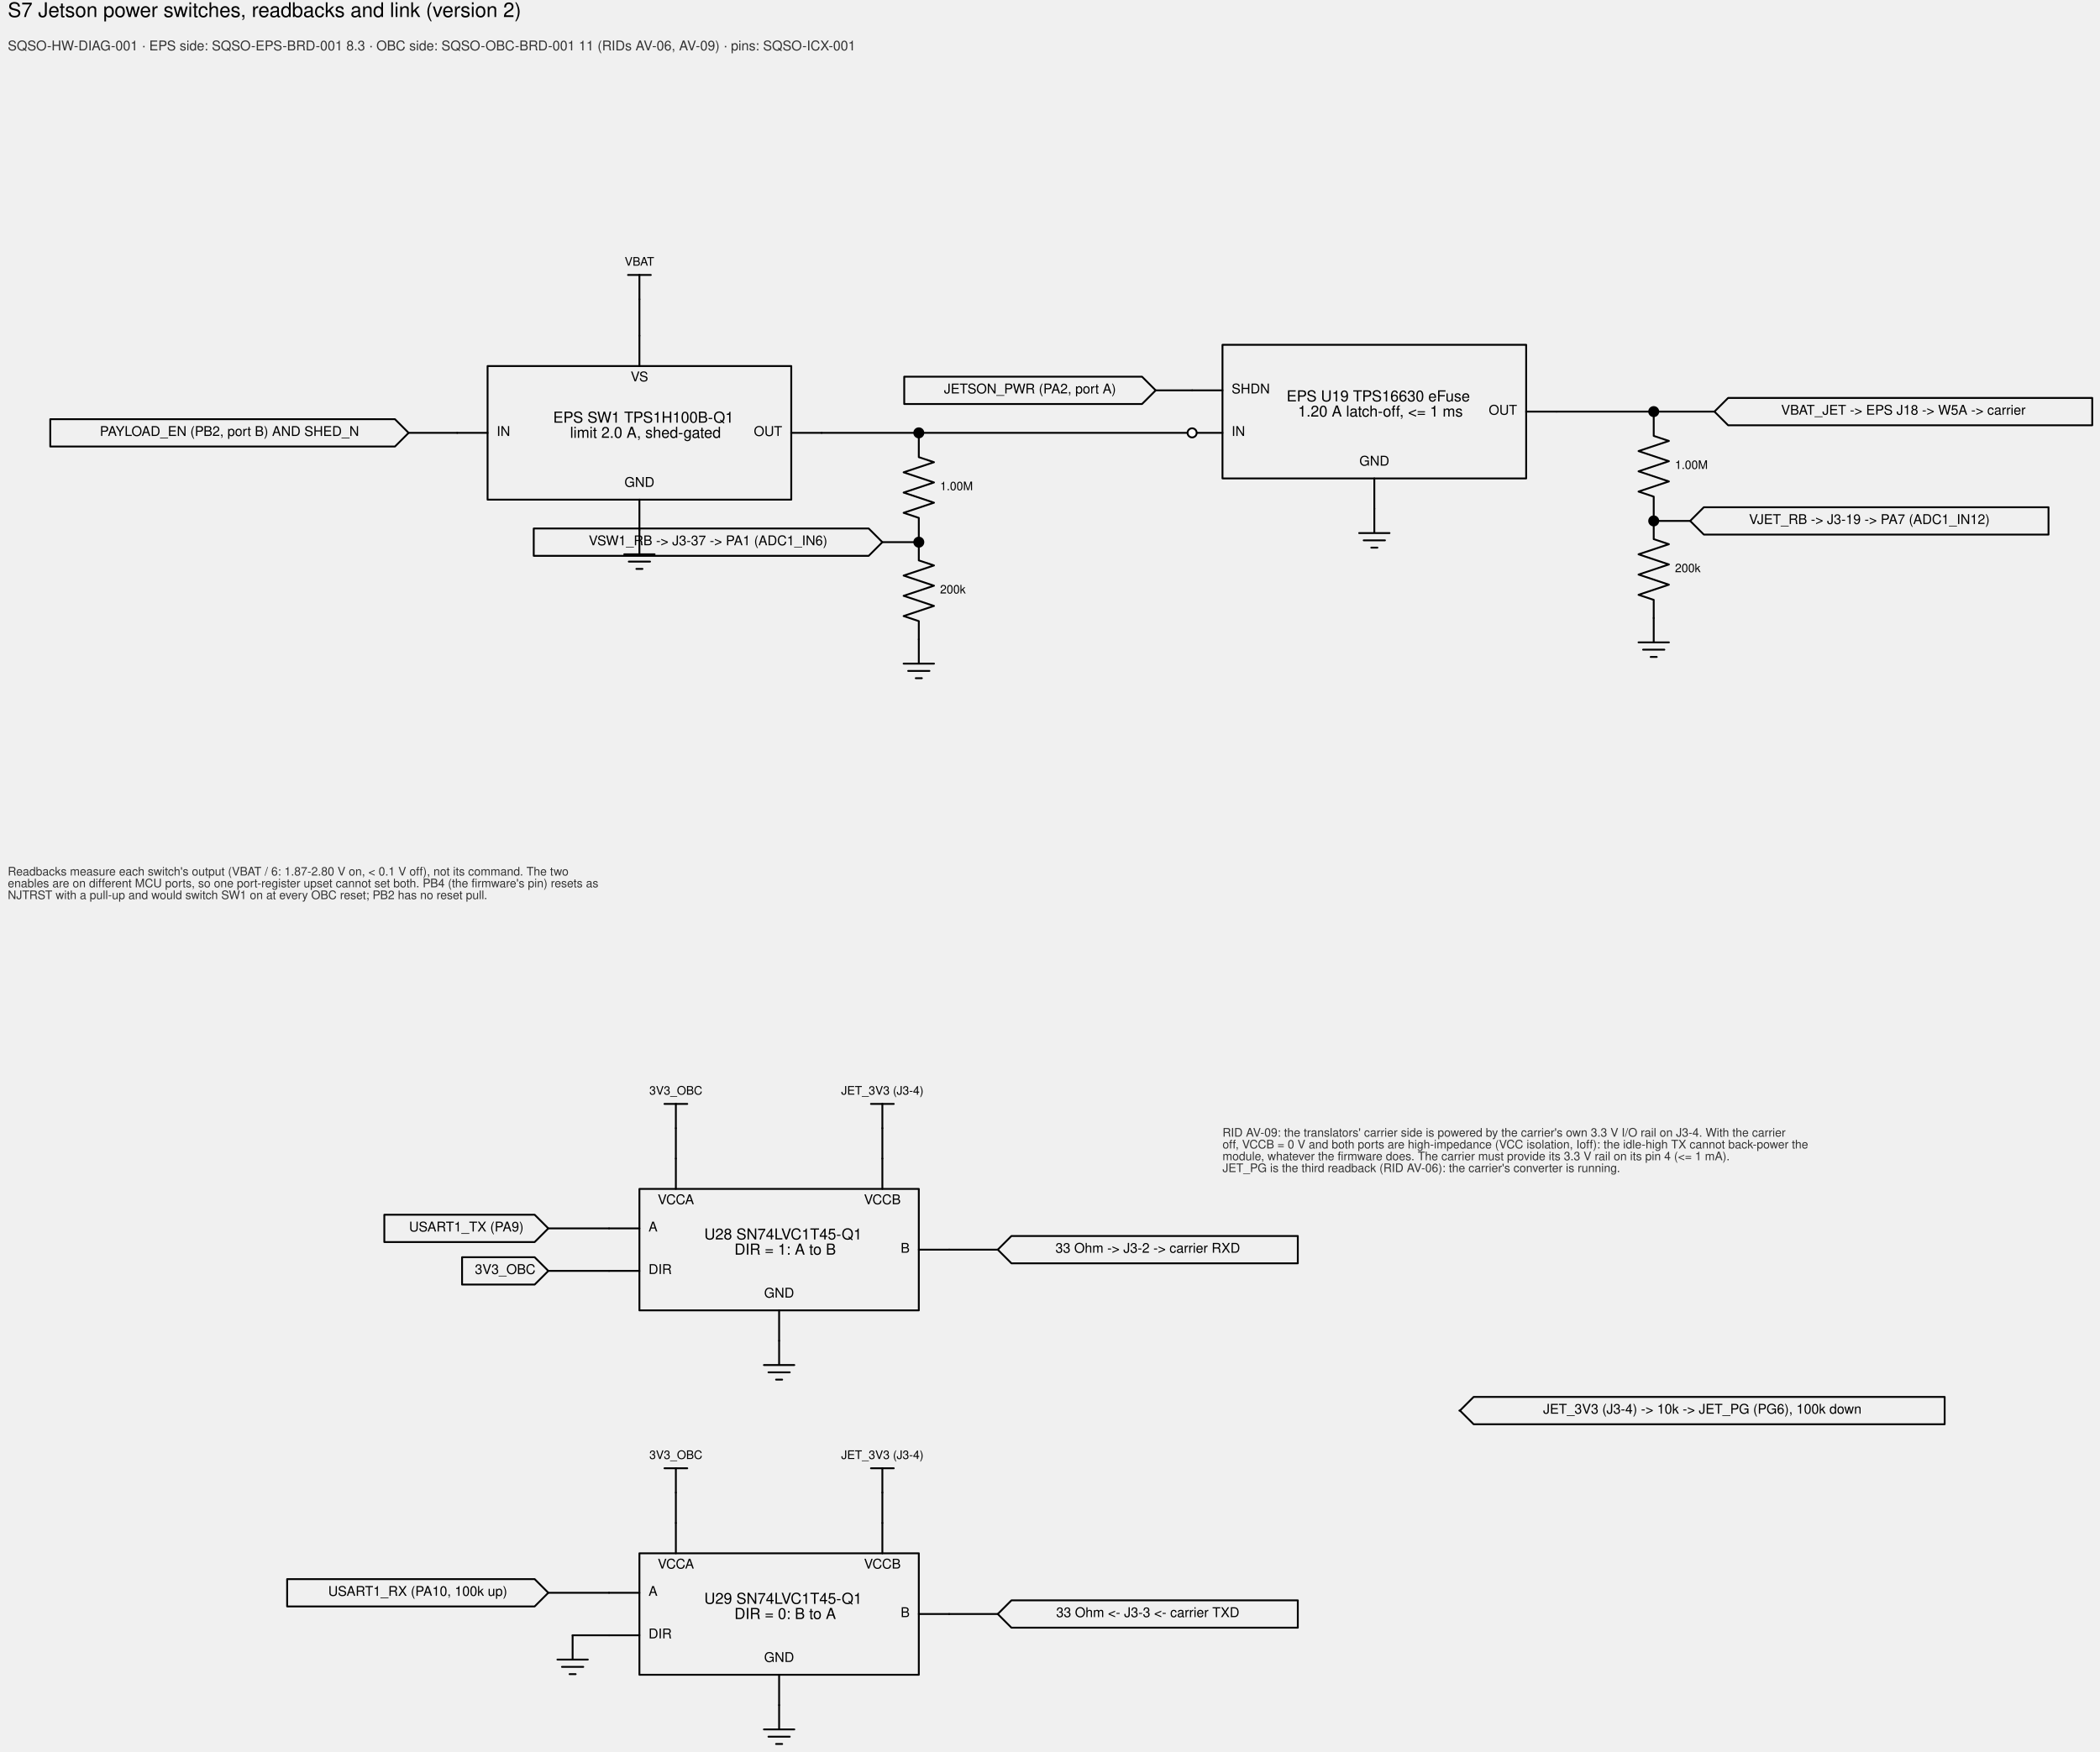
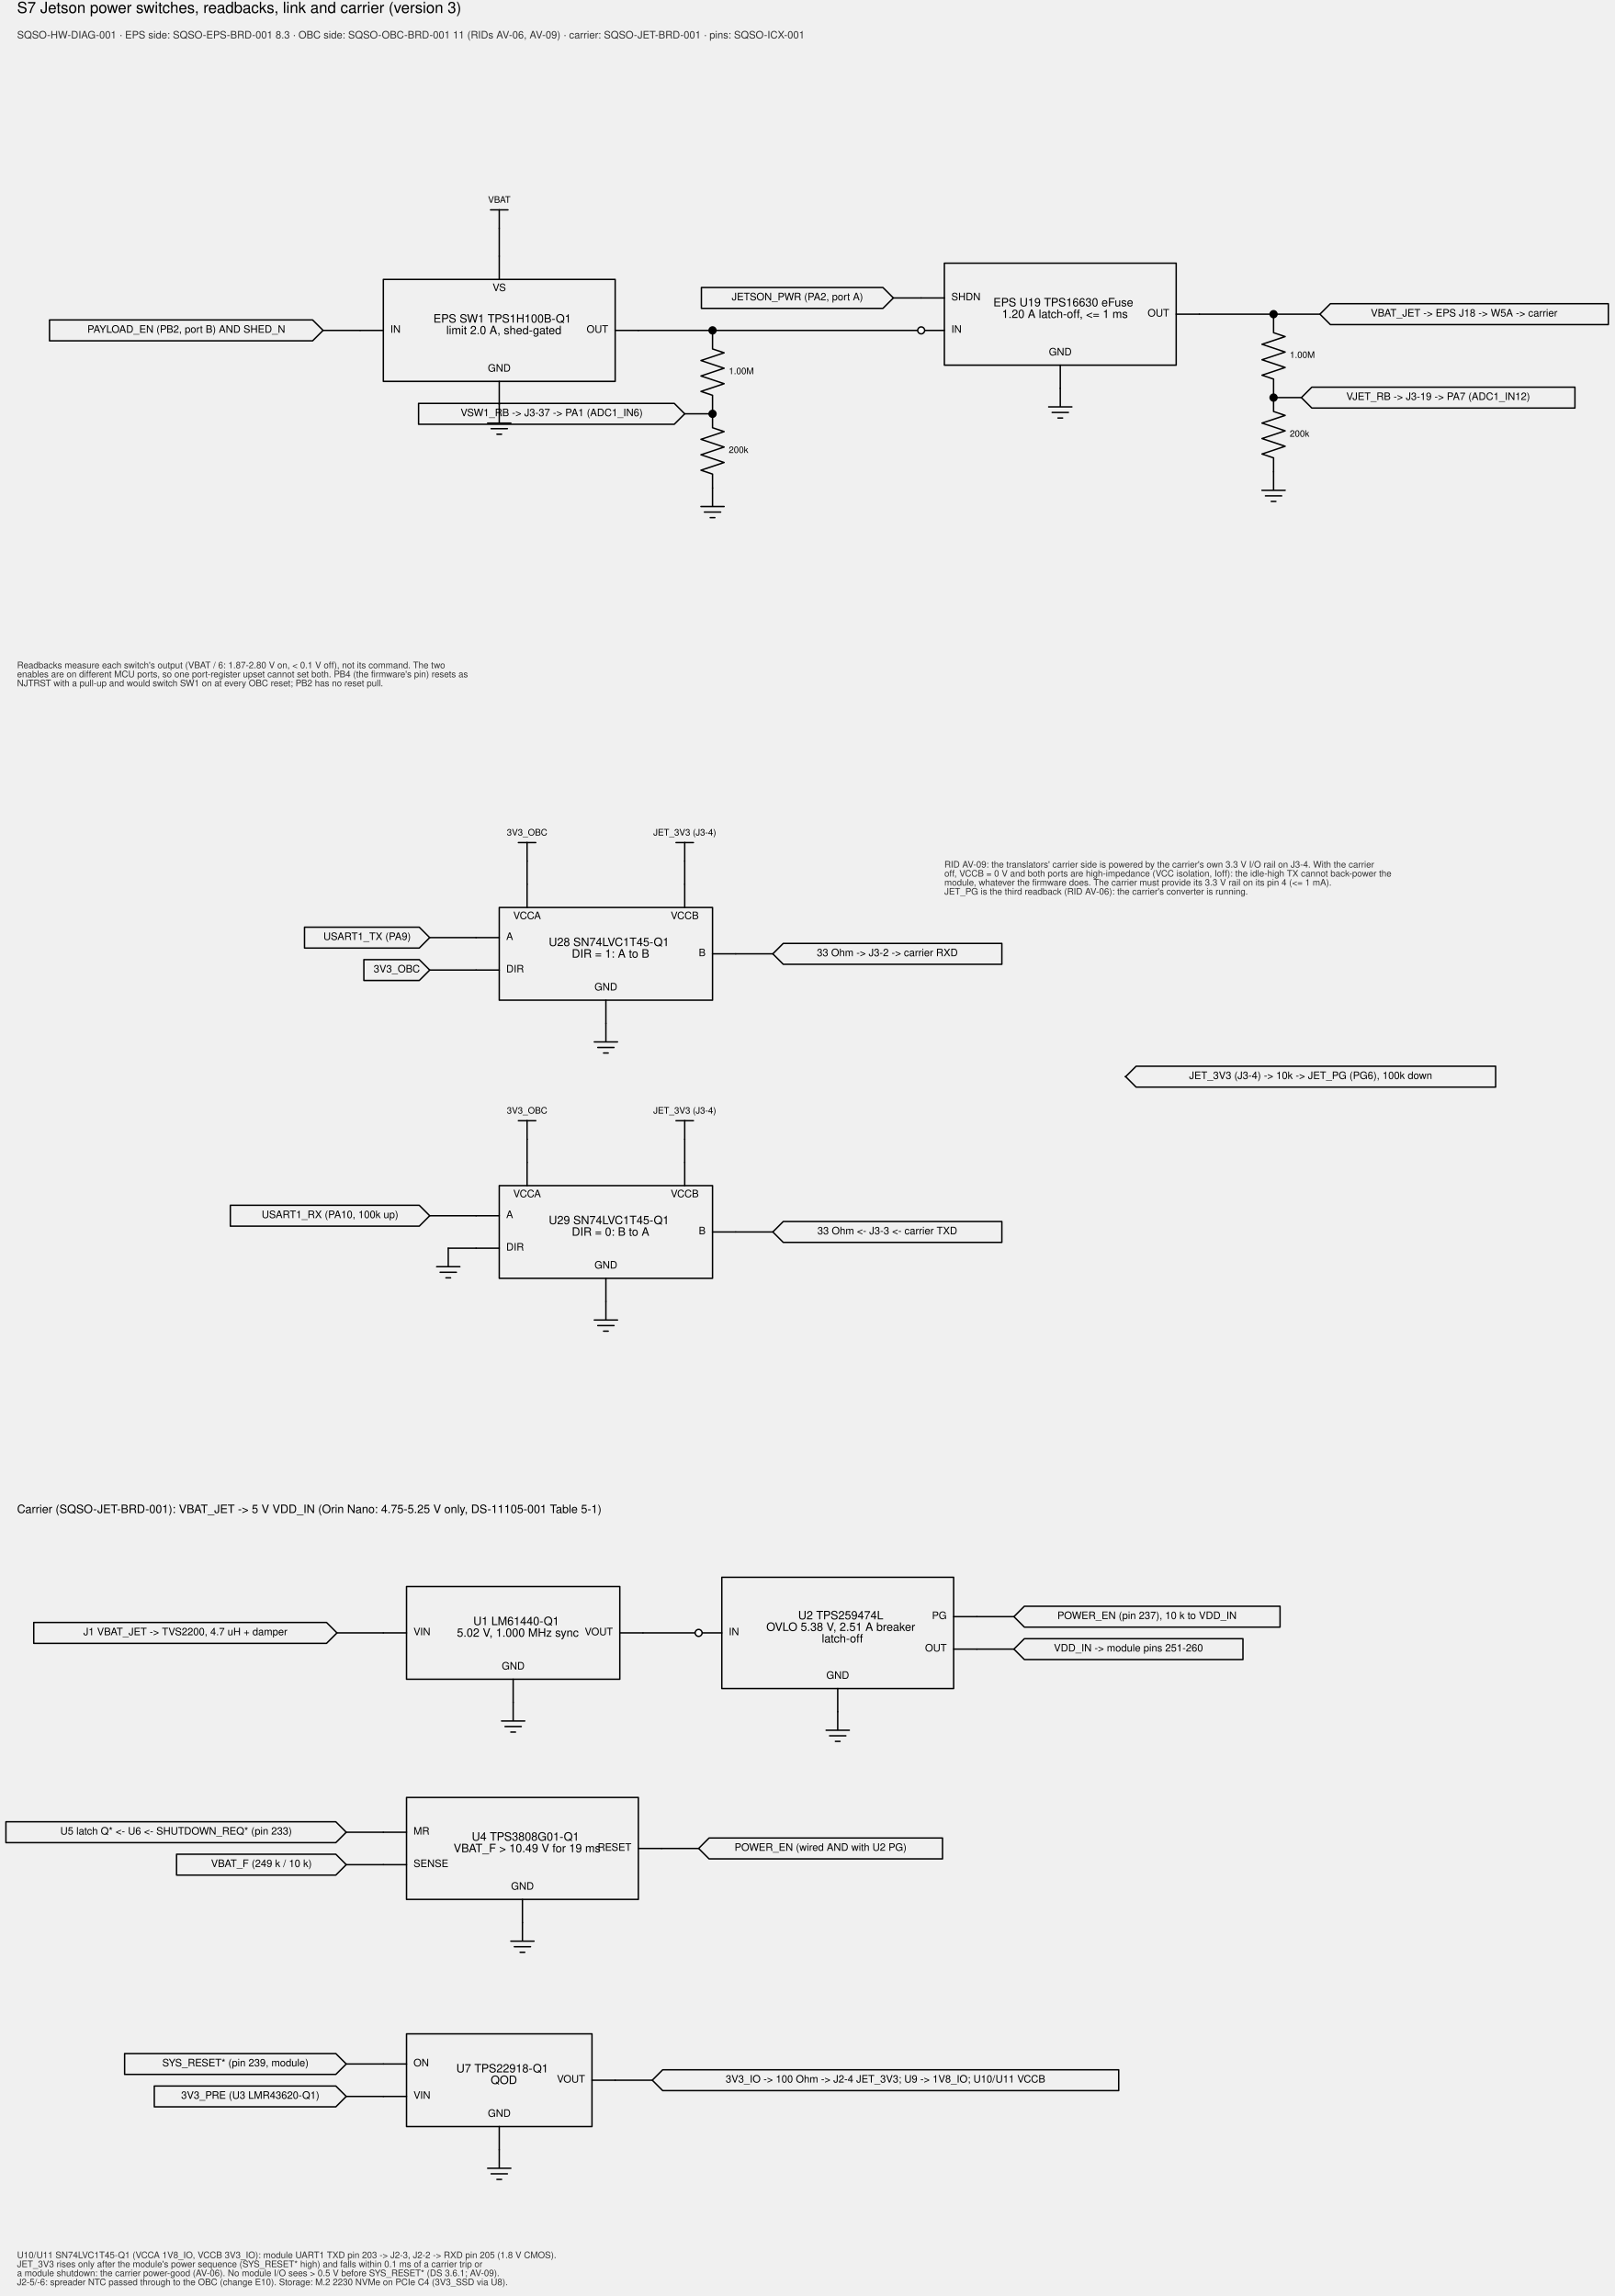
- <svg xmlns="http://www.w3.org/2000/svg" xml:lang="en" height="1038.44pt" width="1244.72pt" viewBox="-289.0 -296.2 1244.72 1038.44">
+ <svg xmlns="http://www.w3.org/2000/svg" xml:lang="en" height="1783.2pt" width="1253.36pt" viewBox="-297.64 -296.2 1253.36 1783.2">
  <polygon points="-46.8,-39.6 -54.9,-31.5 -259.2,-31.5 -259.2,-47.7 -54.9,-47.7 " style="stroke:black;fill:none;stroke-width:1.1;stroke-dasharray:-;stroke-linecap:round;stroke-linejoin:round;" />
  <polygon points="396,-64.8 387.9,-56.7 246.96,-56.7 246.96,-72.9 387.9,-72.9 " style="stroke:black;fill:none;stroke-width:1.1;stroke-dasharray:-;stroke-linecap:round;stroke-linejoin:round;" />
  <polygon points="727.2,-52.2 735.3,-60.3 951.12,-60.3 951.12,-44.1 735.3,-44.1 " style="stroke:black;fill:none;stroke-width:1.1;stroke-dasharray:-;stroke-linecap:round;stroke-linejoin:round;" />
  <polygon points="234,25.2 225.9,33.3 27.36,33.3 27.36,17.1 225.9,17.1 " style="stroke:black;fill:none;stroke-width:1.1;stroke-dasharray:-;stroke-linecap:round;stroke-linejoin:round;" />
  <polygon points="712.8,12.6 720.9,4.5 925.2,4.5 925.2,20.7 720.9,20.7 " style="stroke:black;fill:none;stroke-width:1.1;stroke-dasharray:-;stroke-linecap:round;stroke-linejoin:round;" />
  <polygon points="36,432 27.9,440.1 -61.2,440.1 -61.2,423.9 27.9,423.9 " style="stroke:black;fill:none;stroke-width:1.1;stroke-dasharray:-;stroke-linecap:round;stroke-linejoin:round;" />
  <polygon points="36,457.2 27.9,465.3 -15.12,465.3 -15.12,449.1 27.9,449.1 " style="stroke:black;fill:none;stroke-width:1.1;stroke-dasharray:-;stroke-linecap:round;stroke-linejoin:round;" />
  <polygon points="302.4,444.6 310.5,436.5 480.24,436.5 480.24,452.7 310.5,452.7 " style="stroke:black;fill:none;stroke-width:1.1;stroke-dasharray:-;stroke-linecap:round;stroke-linejoin:round;" />
  <polygon points="36,648 27.9,656.1 -118.8,656.1 -118.8,639.9 27.9,639.9 " style="stroke:black;fill:none;stroke-width:1.1;stroke-dasharray:-;stroke-linecap:round;stroke-linejoin:round;" />
  <polygon points="302.4,660.6 310.5,652.5 480.24,652.5 480.24,668.7 310.5,668.7 " style="stroke:black;fill:none;stroke-width:1.1;stroke-dasharray:-;stroke-linecap:round;stroke-linejoin:round;" />
  <polygon points="576.36,540 584.46,531.9 863.64,531.9 863.64,548.1 584.46,548.1 " style="stroke:black;fill:none;stroke-width:1.1;stroke-dasharray:-;stroke-linecap:round;stroke-linejoin:round;" />
+   <polygon points="-36,972 -44.1,980.1 -271.44,980.1 -271.44,963.9 -44.1,963.9 " style="stroke:black;fill:none;stroke-width:1.1;stroke-dasharray:-;stroke-linecap:round;stroke-linejoin:round;" />
+   <polygon points="489.6,984.6 497.7,976.5 667.44,976.5 667.44,992.7 497.7,992.7 " style="stroke:black;fill:none;stroke-width:1.1;stroke-dasharray:-;stroke-linecap:round;stroke-linejoin:round;" />
+   <polygon points="489.6,959.4 497.7,951.3 696.24,951.3 696.24,967.5 497.7,967.5 " style="stroke:black;fill:none;stroke-width:1.1;stroke-dasharray:-;stroke-linecap:round;stroke-linejoin:round;" />
+   <polygon points="-28.8,1152 -36.9,1160.1 -160.56,1160.1 -160.56,1143.9 -36.9,1143.9 " style="stroke:black;fill:none;stroke-width:1.1;stroke-dasharray:-;stroke-linecap:round;stroke-linejoin:round;" />
+   <polygon points="-28.8,1126.8 -36.9,1134.9 -293.04,1134.9 -293.04,1118.7 -36.9,1118.7 " style="stroke:black;fill:none;stroke-width:1.1;stroke-dasharray:-;stroke-linecap:round;stroke-linejoin:round;" />
+   <polygon points="244.8,1139.4 252.9,1131.3 434.16,1131.3 434.16,1147.5 252.9,1147.5 " style="stroke:black;fill:none;stroke-width:1.1;stroke-dasharray:-;stroke-linecap:round;stroke-linejoin:round;" />
+   <polygon points="-28.8,1332 -36.9,1340.1 -177.84,1340.1 -177.84,1323.9 -36.9,1323.9 " style="stroke:black;fill:none;stroke-width:1.1;stroke-dasharray:-;stroke-linecap:round;stroke-linejoin:round;" />
+   <polygon points="-28.8,1306.8 -36.9,1314.9 -200.88,1314.9 -200.88,1298.7 -36.9,1298.7 " style="stroke:black;fill:none;stroke-width:1.1;stroke-dasharray:-;stroke-linecap:round;stroke-linejoin:round;" />
+   <polygon points="208.8,1319.4 216.9,1311.3 570.96,1311.3 570.96,1327.5 216.9,1327.5 " style="stroke:black;fill:none;stroke-width:1.1;stroke-dasharray:-;stroke-linecap:round;stroke-linejoin:round;" />
  <path d="M 0.0,-0.0 L 180,-0 L 180,-79.2 L 0,-79.2 L 0,-0" style="stroke:black;fill:none;stroke-width:1.1;stroke-dasharray:-;stroke-linecap:round;stroke-linejoin:round;" />
  <path d="M 0.0,-39.6 L -18,-39.6" style="stroke:black;fill:none;stroke-width:1.1;stroke-dasharray:-;stroke-linecap:round;stroke-linejoin:round;" />
  <path d="M 180.0,-39.6 L 198,-39.6" style="stroke:black;fill:none;stroke-width:1.1;stroke-dasharray:-;stroke-linecap:round;stroke-linejoin:round;" />
  <path d="M 90.0,-79.2 L 90,-97.2" style="stroke:black;fill:none;stroke-width:1.1;stroke-dasharray:-;stroke-linecap:round;stroke-linejoin:round;" />
  <path d="M 90.0,-0.0 L 90,18" style="stroke:black;fill:none;stroke-width:1.1;stroke-dasharray:-;stroke-linecap:round;stroke-linejoin:round;" />
  <path d="M -18.0,-39.6 L -32.4,-39.6 L -46.8,-39.6" style="stroke:black;fill:none;stroke-width:1.1;stroke-dasharray:-;stroke-linecap:round;stroke-linejoin:round;" />
  <path d="M 90.0,-97.2 L 90,-108 L 90,-118.8" style="stroke:black;fill:none;stroke-width:1.1;stroke-dasharray:-;stroke-linecap:round;stroke-linejoin:round;" />
  <path d="M 90.0,-118.8 L 90,-133.2" style="stroke:black;fill:none;stroke-width:1.1;stroke-dasharray:-;stroke-linecap:round;stroke-linejoin:round;" />
  <path d="M 90.0,-133.2 L 83.25,-133.2" style="stroke:black;fill:none;stroke-width:1.1;stroke-dasharray:-;stroke-linecap:round;stroke-linejoin:round;" />
  <path d="M 90.0,-133.2 L 96.75,-133.2" style="stroke:black;fill:none;stroke-width:1.1;stroke-dasharray:-;stroke-linecap:round;stroke-linejoin:round;" />
  <path d="M 90.0,18.0 L 90,32.4 L 81,32.4 L 99,32.4 M 83.7,36.72 L 96.3,36.72 M 88.2,41.04 L 91.8,41.04" style="stroke:black;fill:none;stroke-width:1.1;stroke-dasharray:-;stroke-linecap:round;stroke-linejoin:round;" />
  <path d="M 198.0,-39.6 L 226.8,-39.6 L 255.6,-39.6" style="stroke:black;fill:none;stroke-width:1.1;stroke-dasharray:-;stroke-linecap:round;stroke-linejoin:round;" />
  <path d="M 255.6,-39.6 L 336.6,-39.6 L 417.6,-39.6" style="stroke:black;fill:none;stroke-width:1.1;stroke-dasharray:-;stroke-linecap:round;stroke-linejoin:round;" />
  <path d="M 435.6,-12.6 L 615.6,-12.6 L 615.6,-91.8 L 435.6,-91.8 L 435.6,-12.6" style="stroke:black;fill:none;stroke-width:1.1;stroke-dasharray:-;stroke-linecap:round;stroke-linejoin:round;" />
  <path d="M 435.6,-39.6 L 417.6,-39.6" style="stroke:black;fill:none;stroke-width:1.1;stroke-dasharray:-;stroke-linecap:round;stroke-linejoin:round;" />
  <path d="M 435.6,-64.8 L 417.6,-64.8" style="stroke:black;fill:none;stroke-width:1.1;stroke-dasharray:-;stroke-linecap:round;stroke-linejoin:round;" />
  <path d="M 615.6,-52.2 L 633.6,-52.2" style="stroke:black;fill:none;stroke-width:1.1;stroke-dasharray:-;stroke-linecap:round;stroke-linejoin:round;" />
  <path d="M 525.6,-12.6 L 525.6,5.4" style="stroke:black;fill:none;stroke-width:1.1;stroke-dasharray:-;stroke-linecap:round;stroke-linejoin:round;" />
  <path d="M 417.6,-64.8 L 406.8,-64.8 L 396,-64.8" style="stroke:black;fill:none;stroke-width:1.1;stroke-dasharray:-;stroke-linecap:round;stroke-linejoin:round;" />
  <path d="M 525.6,5.4 L 525.6,19.8 L 516.6,19.8 L 534.6,19.8 M 519.3,24.12 L 531.9,24.12 M 523.8,28.44 L 527.4,28.44" style="stroke:black;fill:none;stroke-width:1.1;stroke-dasharray:-;stroke-linecap:round;stroke-linejoin:round;" />
  <path d="M 633.6,-52.2 L 662.4,-52.2 L 691.2,-52.2" style="stroke:black;fill:none;stroke-width:1.1;stroke-dasharray:-;stroke-linecap:round;stroke-linejoin:round;" />
  <path d="M 691.2,-52.2 L 709.2,-52.2 L 727.2,-52.2" style="stroke:black;fill:none;stroke-width:1.1;stroke-dasharray:-;stroke-linecap:round;stroke-linejoin:round;" />
  <path d="M 255.6,-39.6 L 255.6,-25.2 L 264.6,-22.2 L 246.6,-16.2 L 264.6,-10.2 L 246.6,-4.2 L 264.6,1.8 L 246.6,7.8 L 255.6,10.8 L 255.6,25.2" style="stroke:black;fill:none;stroke-width:1.1;stroke-dasharray:-;stroke-linecap:round;stroke-linejoin:round;" />
  <path d="M 255.6,25.2 L 255.6,36 L 264.6,39 L 246.6,45 L 264.6,51 L 246.6,57 L 264.6,63 L 246.6,69 L 255.6,72 L 255.6,82.8" style="stroke:black;fill:none;stroke-width:1.1;stroke-dasharray:-;stroke-linecap:round;stroke-linejoin:round;" />
  <path d="M 255.6,82.8 L 255.6,97.2 L 246.6,97.2 L 264.6,97.2 M 249.3,101.52 L 261.9,101.52 M 253.8,105.84 L 257.4,105.84" style="stroke:black;fill:none;stroke-width:1.1;stroke-dasharray:-;stroke-linecap:round;stroke-linejoin:round;" />
  <path d="M 255.6,25.2 L 244.8,25.2 L 234,25.2" style="stroke:black;fill:none;stroke-width:1.1;stroke-dasharray:-;stroke-linecap:round;stroke-linejoin:round;" />
  <path d="M 691.2,-52.2 L 691.2,-37.8 L 700.2,-34.8 L 682.2,-28.8 L 700.2,-22.8 L 682.2,-16.8 L 700.2,-10.8 L 682.2,-4.8 L 691.2,-1.8 L 691.2,12.6" style="stroke:black;fill:none;stroke-width:1.1;stroke-dasharray:-;stroke-linecap:round;stroke-linejoin:round;" />
  <path d="M 691.2,12.6 L 691.2,23.4 L 700.2,26.4 L 682.2,32.4 L 700.2,38.4 L 682.2,44.4 L 700.2,50.4 L 682.2,56.4 L 691.2,59.4 L 691.2,70.2" style="stroke:black;fill:none;stroke-width:1.1;stroke-dasharray:-;stroke-linecap:round;stroke-linejoin:round;" />
  <path d="M 691.2,70.2 L 691.2,84.6 L 682.2,84.6 L 700.2,84.6 M 684.9,88.92 L 697.5,88.92 M 689.4,93.24 L 693,93.24" style="stroke:black;fill:none;stroke-width:1.1;stroke-dasharray:-;stroke-linecap:round;stroke-linejoin:round;" />
  <path d="M 691.2,12.6 L 702,12.6 L 712.8,12.6" style="stroke:black;fill:none;stroke-width:1.1;stroke-dasharray:-;stroke-linecap:round;stroke-linejoin:round;" />
  <path d="M 90.0,480.6 L 255.6,480.6 L 255.6,408.6 L 90,408.6 L 90,480.6" style="stroke:black;fill:none;stroke-width:1.1;stroke-dasharray:-;stroke-linecap:round;stroke-linejoin:round;" />
  <path d="M 90.0,457.2 L 72,457.2" style="stroke:black;fill:none;stroke-width:1.1;stroke-dasharray:-;stroke-linecap:round;stroke-linejoin:round;" />
  <path d="M 90.0,432.0 L 72,432" style="stroke:black;fill:none;stroke-width:1.1;stroke-dasharray:-;stroke-linecap:round;stroke-linejoin:round;" />
  <path d="M 255.6,444.6 L 273.6,444.6" style="stroke:black;fill:none;stroke-width:1.1;stroke-dasharray:-;stroke-linecap:round;stroke-linejoin:round;" />
  <path d="M 111.6,408.6 L 111.6,390.6" style="stroke:black;fill:none;stroke-width:1.1;stroke-dasharray:-;stroke-linecap:round;stroke-linejoin:round;" />
  <path d="M 234.0,408.6 L 234,390.6" style="stroke:black;fill:none;stroke-width:1.1;stroke-dasharray:-;stroke-linecap:round;stroke-linejoin:round;" />
  <path d="M 172.8,480.6 L 172.8,498.6" style="stroke:black;fill:none;stroke-width:1.1;stroke-dasharray:-;stroke-linecap:round;stroke-linejoin:round;" />
  <path d="M 72.0,432.0 L 54,432 L 36,432" style="stroke:black;fill:none;stroke-width:1.1;stroke-dasharray:-;stroke-linecap:round;stroke-linejoin:round;" />
  <path d="M 72.0,457.2 L 54,457.2 L 36,457.2" style="stroke:black;fill:none;stroke-width:1.1;stroke-dasharray:-;stroke-linecap:round;stroke-linejoin:round;" />
  <path d="M 273.6,444.6 L 288,444.6 L 302.4,444.6" style="stroke:black;fill:none;stroke-width:1.1;stroke-dasharray:-;stroke-linecap:round;stroke-linejoin:round;" />
  <path d="M 90.0,696.6 L 255.6,696.6 L 255.6,624.6 L 90,624.6 L 90,696.6" style="stroke:black;fill:none;stroke-width:1.1;stroke-dasharray:-;stroke-linecap:round;stroke-linejoin:round;" />
  <path d="M 90.0,673.2 L 72,673.2" style="stroke:black;fill:none;stroke-width:1.1;stroke-dasharray:-;stroke-linecap:round;stroke-linejoin:round;" />
  <path d="M 90.0,648.0 L 72,648" style="stroke:black;fill:none;stroke-width:1.1;stroke-dasharray:-;stroke-linecap:round;stroke-linejoin:round;" />
  <path d="M 255.6,660.6 L 273.6,660.6" style="stroke:black;fill:none;stroke-width:1.1;stroke-dasharray:-;stroke-linecap:round;stroke-linejoin:round;" />
  <path d="M 111.6,624.6 L 111.6,606.6" style="stroke:black;fill:none;stroke-width:1.1;stroke-dasharray:-;stroke-linecap:round;stroke-linejoin:round;" />
  <path d="M 234.0,624.6 L 234,606.6" style="stroke:black;fill:none;stroke-width:1.1;stroke-dasharray:-;stroke-linecap:round;stroke-linejoin:round;" />
  <path d="M 172.8,696.6 L 172.8,714.6" style="stroke:black;fill:none;stroke-width:1.1;stroke-dasharray:-;stroke-linecap:round;stroke-linejoin:round;" />
  <path d="M 72.0,648.0 L 54,648 L 36,648" style="stroke:black;fill:none;stroke-width:1.1;stroke-dasharray:-;stroke-linecap:round;stroke-linejoin:round;" />
  <path d="M 72.0,673.2 L 61.2,673.2 L 50.4,673.2" style="stroke:black;fill:none;stroke-width:1.1;stroke-dasharray:-;stroke-linecap:round;stroke-linejoin:round;" />
  <path d="M 50.4,673.2 L 50.4,687.6 L 41.4,687.6 L 59.4,687.6 M 44.1,691.92 L 56.7,691.92 M 48.6,696.24 L 52.2,696.24" style="stroke:black;fill:none;stroke-width:1.1;stroke-dasharray:-;stroke-linecap:round;stroke-linejoin:round;" />
  <path d="M 273.6,660.6 L 288,660.6 L 302.4,660.6" style="stroke:black;fill:none;stroke-width:1.1;stroke-dasharray:-;stroke-linecap:round;stroke-linejoin:round;" />
  <path d="M 111.6,390.6 L 111.6,381.6 L 111.6,372.6" style="stroke:black;fill:none;stroke-width:1.1;stroke-dasharray:-;stroke-linecap:round;stroke-linejoin:round;" />
  <path d="M 111.6,372.6 L 111.6,358.2" style="stroke:black;fill:none;stroke-width:1.1;stroke-dasharray:-;stroke-linecap:round;stroke-linejoin:round;" />
  <path d="M 111.6,358.2 L 104.85,358.2" style="stroke:black;fill:none;stroke-width:1.1;stroke-dasharray:-;stroke-linecap:round;stroke-linejoin:round;" />
  <path d="M 111.6,358.2 L 118.35,358.2" style="stroke:black;fill:none;stroke-width:1.1;stroke-dasharray:-;stroke-linecap:round;stroke-linejoin:round;" />
  <path d="M 234.0,390.6 L 234,381.6 L 234,372.6" style="stroke:black;fill:none;stroke-width:1.1;stroke-dasharray:-;stroke-linecap:round;stroke-linejoin:round;" />
  <path d="M 234.0,372.6 L 234,358.2" style="stroke:black;fill:none;stroke-width:1.1;stroke-dasharray:-;stroke-linecap:round;stroke-linejoin:round;" />
  <path d="M 234.0,358.2 L 227.25,358.2" style="stroke:black;fill:none;stroke-width:1.1;stroke-dasharray:-;stroke-linecap:round;stroke-linejoin:round;" />
  <path d="M 234.0,358.2 L 240.75,358.2" style="stroke:black;fill:none;stroke-width:1.1;stroke-dasharray:-;stroke-linecap:round;stroke-linejoin:round;" />
  <path d="M 172.8,498.6 L 172.8,513 L 163.8,513 L 181.8,513 M 166.5,517.32 L 179.1,517.32 M 171,521.64 L 174.6,521.64" style="stroke:black;fill:none;stroke-width:1.1;stroke-dasharray:-;stroke-linecap:round;stroke-linejoin:round;" />
  <path d="M 111.6,606.6 L 111.6,597.6 L 111.6,588.6" style="stroke:black;fill:none;stroke-width:1.1;stroke-dasharray:-;stroke-linecap:round;stroke-linejoin:round;" />
  <path d="M 111.6,588.6 L 111.6,574.2" style="stroke:black;fill:none;stroke-width:1.1;stroke-dasharray:-;stroke-linecap:round;stroke-linejoin:round;" />
  <path d="M 111.6,574.2 L 104.85,574.2" style="stroke:black;fill:none;stroke-width:1.1;stroke-dasharray:-;stroke-linecap:round;stroke-linejoin:round;" />
  <path d="M 111.6,574.2 L 118.35,574.2" style="stroke:black;fill:none;stroke-width:1.1;stroke-dasharray:-;stroke-linecap:round;stroke-linejoin:round;" />
  <path d="M 234.0,606.6 L 234,597.6 L 234,588.6" style="stroke:black;fill:none;stroke-width:1.1;stroke-dasharray:-;stroke-linecap:round;stroke-linejoin:round;" />
  <path d="M 234.0,588.6 L 234,574.2" style="stroke:black;fill:none;stroke-width:1.1;stroke-dasharray:-;stroke-linecap:round;stroke-linejoin:round;" />
  <path d="M 234.0,574.2 L 227.25,574.2" style="stroke:black;fill:none;stroke-width:1.1;stroke-dasharray:-;stroke-linecap:round;stroke-linejoin:round;" />
  <path d="M 234.0,574.2 L 240.75,574.2" style="stroke:black;fill:none;stroke-width:1.1;stroke-dasharray:-;stroke-linecap:round;stroke-linejoin:round;" />
  <path d="M 172.8,714.6 L 172.8,729 L 163.8,729 L 181.8,729 M 166.5,733.32 L 179.1,733.32 M 171,737.64 L 174.6,737.64" style="stroke:black;fill:none;stroke-width:1.1;stroke-dasharray:-;stroke-linecap:round;stroke-linejoin:round;" />
  <path d="M 576.0,540.0 L 576.18,540 L 576.36,540" style="stroke:black;fill:none;stroke-width:1.1;stroke-dasharray:-;stroke-linecap:round;stroke-linejoin:round;" />
+   <path d="M 18.0,1008.0 L 183.6,1008 L 183.6,936 L 18,936 L 18,1008" style="stroke:black;fill:none;stroke-width:1.1;stroke-dasharray:-;stroke-linecap:round;stroke-linejoin:round;" />
+   <path d="M 18.0,972.0 L 0,972" style="stroke:black;fill:none;stroke-width:1.1;stroke-dasharray:-;stroke-linecap:round;stroke-linejoin:round;" />
+   <path d="M 183.6,972.0 L 201.6,972" style="stroke:black;fill:none;stroke-width:1.1;stroke-dasharray:-;stroke-linecap:round;stroke-linejoin:round;" />
+   <path d="M 100.8,1008.0 L 100.8,1026" style="stroke:black;fill:none;stroke-width:1.1;stroke-dasharray:-;stroke-linecap:round;stroke-linejoin:round;" />
+   <path d="M 0.0,972.0 L -18,972 L -36,972" style="stroke:black;fill:none;stroke-width:1.1;stroke-dasharray:-;stroke-linecap:round;stroke-linejoin:round;" />
+   <path d="M 100.8,1026.0 L 100.8,1040.4 L 91.8,1040.4 L 109.8,1040.4 M 94.5,1044.72 L 107.1,1044.72 M 99,1049.04 L 102.6,1049.04" style="stroke:black;fill:none;stroke-width:1.1;stroke-dasharray:-;stroke-linecap:round;stroke-linejoin:round;" />
+   <path d="M 201.6,972.0 L 223.2,972 L 244.8,972" style="stroke:black;fill:none;stroke-width:1.1;stroke-dasharray:-;stroke-linecap:round;stroke-linejoin:round;" />
+   <path d="M 262.8,1015.2 L 442.8,1015.2 L 442.8,928.8 L 262.8,928.8 L 262.8,1015.2" style="stroke:black;fill:none;stroke-width:1.1;stroke-dasharray:-;stroke-linecap:round;stroke-linejoin:round;" />
+   <path d="M 262.8,972.0 L 244.8,972" style="stroke:black;fill:none;stroke-width:1.1;stroke-dasharray:-;stroke-linecap:round;stroke-linejoin:round;" />
+   <path d="M 442.8,984.6 L 460.8,984.6" style="stroke:black;fill:none;stroke-width:1.1;stroke-dasharray:-;stroke-linecap:round;stroke-linejoin:round;" />
+   <path d="M 442.8,959.4 L 460.8,959.4" style="stroke:black;fill:none;stroke-width:1.1;stroke-dasharray:-;stroke-linecap:round;stroke-linejoin:round;" />
+   <path d="M 352.8,1015.2 L 352.8,1033.2" style="stroke:black;fill:none;stroke-width:1.1;stroke-dasharray:-;stroke-linecap:round;stroke-linejoin:round;" />
+   <path d="M 352.8,1033.2 L 352.8,1047.6 L 343.8,1047.6 L 361.8,1047.6 M 346.5,1051.92 L 359.1,1051.92 M 351,1056.24 L 354.6,1056.24" style="stroke:black;fill:none;stroke-width:1.1;stroke-dasharray:-;stroke-linecap:round;stroke-linejoin:round;" />
+   <path d="M 460.8,984.6 L 475.2,984.6 L 489.6,984.6" style="stroke:black;fill:none;stroke-width:1.1;stroke-dasharray:-;stroke-linecap:round;stroke-linejoin:round;" />
+   <path d="M 460.8,959.4 L 475.2,959.4 L 489.6,959.4" style="stroke:black;fill:none;stroke-width:1.1;stroke-dasharray:-;stroke-linecap:round;stroke-linejoin:round;" />
+   <path d="M 18.0,1179.0 L 198,1179 L 198,1099.8 L 18,1099.8 L 18,1179" style="stroke:black;fill:none;stroke-width:1.1;stroke-dasharray:-;stroke-linecap:round;stroke-linejoin:round;" />
+   <path d="M 18.0,1152.0 L 0,1152" style="stroke:black;fill:none;stroke-width:1.1;stroke-dasharray:-;stroke-linecap:round;stroke-linejoin:round;" />
+   <path d="M 18.0,1126.8 L 0,1126.8" style="stroke:black;fill:none;stroke-width:1.1;stroke-dasharray:-;stroke-linecap:round;stroke-linejoin:round;" />
+   <path d="M 198.0,1139.4 L 216,1139.4" style="stroke:black;fill:none;stroke-width:1.1;stroke-dasharray:-;stroke-linecap:round;stroke-linejoin:round;" />
+   <path d="M 108.0,1179.0 L 108,1197" style="stroke:black;fill:none;stroke-width:1.1;stroke-dasharray:-;stroke-linecap:round;stroke-linejoin:round;" />
+   <path d="M 0.0,1152.0 L -14.4,1152 L -28.8,1152" style="stroke:black;fill:none;stroke-width:1.1;stroke-dasharray:-;stroke-linecap:round;stroke-linejoin:round;" />
+   <path d="M 0.0,1126.8 L -14.4,1126.8 L -28.8,1126.8" style="stroke:black;fill:none;stroke-width:1.1;stroke-dasharray:-;stroke-linecap:round;stroke-linejoin:round;" />
+   <path d="M 216.0,1139.4 L 230.4,1139.4 L 244.8,1139.4" style="stroke:black;fill:none;stroke-width:1.1;stroke-dasharray:-;stroke-linecap:round;stroke-linejoin:round;" />
+   <path d="M 108.0,1197.0 L 108,1211.4 L 99,1211.4 L 117,1211.4 M 101.7,1215.72 L 114.3,1215.72 M 106.2,1220.04 L 109.8,1220.04" style="stroke:black;fill:none;stroke-width:1.1;stroke-dasharray:-;stroke-linecap:round;stroke-linejoin:round;" />
+   <path d="M 18.0,1355.4 L 162,1355.4 L 162,1283.4 L 18,1283.4 L 18,1355.4" style="stroke:black;fill:none;stroke-width:1.1;stroke-dasharray:-;stroke-linecap:round;stroke-linejoin:round;" />
+   <path d="M 18.0,1332.0 L 0,1332" style="stroke:black;fill:none;stroke-width:1.1;stroke-dasharray:-;stroke-linecap:round;stroke-linejoin:round;" />
+   <path d="M 18.0,1306.8 L 0,1306.8" style="stroke:black;fill:none;stroke-width:1.1;stroke-dasharray:-;stroke-linecap:round;stroke-linejoin:round;" />
+   <path d="M 162.0,1319.4 L 180,1319.4" style="stroke:black;fill:none;stroke-width:1.1;stroke-dasharray:-;stroke-linecap:round;stroke-linejoin:round;" />
+   <path d="M 90.0,1355.4 L 90,1373.4" style="stroke:black;fill:none;stroke-width:1.1;stroke-dasharray:-;stroke-linecap:round;stroke-linejoin:round;" />
+   <path d="M 0.0,1332.0 L -14.4,1332 L -28.8,1332" style="stroke:black;fill:none;stroke-width:1.1;stroke-dasharray:-;stroke-linecap:round;stroke-linejoin:round;" />
+   <path d="M 0.0,1306.8 L -14.4,1306.8 L -28.8,1306.8" style="stroke:black;fill:none;stroke-width:1.1;stroke-dasharray:-;stroke-linecap:round;stroke-linejoin:round;" />
+   <path d="M 90.0,1373.4 L 90,1387.8 L 81,1387.8 L 99,1387.8 M 83.7,1392.12 L 96.3,1392.12 M 88.2,1396.44 L 91.8,1396.44" style="stroke:black;fill:none;stroke-width:1.1;stroke-dasharray:-;stroke-linecap:round;stroke-linejoin:round;" />
+   <path d="M 180.0,1319.4 L 194.4,1319.4 L 208.8,1319.4" style="stroke:black;fill:none;stroke-width:1.1;stroke-dasharray:-;stroke-linecap:round;stroke-linejoin:round;" />
  <text x="-284.4" y="-303.6" dominant-baseline="hanging" fill="black" font-size="12" font-family="Helvetica" text-anchor="start">
-     <tspan x="-284.4" dy="12">S7  Jetson power switches, readbacks and link (version 2)</tspan>
+     <tspan x="-284.4" dy="12">S7  Jetson power switches, readbacks, link and carrier (version 3)</tspan>
  </text>
  <text x="-284.4" y="-278.0" dominant-baseline="hanging" fill="#333333" font-size="8" font-family="Helvetica" text-anchor="start">
-     <tspan x="-284.4" dy="8">SQSO-HW-DIAG-001 · EPS side: SQSO-EPS-BRD-001 8.3 · OBC side: SQSO-OBC-BRD-001 11 (RIDs AV-06, AV-09) · pins: SQSO-ICX-001</tspan>
+     <tspan x="-284.4" dy="8">SQSO-HW-DIAG-001 · EPS side: SQSO-EPS-BRD-001 8.3 · OBC side: SQSO-OBC-BRD-001 11 (RIDs AV-06, AV-09) · carrier: SQSO-JET-BRD-001 · pins: SQSO-ICX-001</tspan>
  </text>
  <text x="5.4" y="-47.6" dominant-baseline="central" fill="black" font-size="8" font-family="Helvetica" text-anchor="start">
    <tspan x="5.4" dy="8">IN</tspan>
  </text>
  <text x="174.6" y="-47.6" dominant-baseline="central" fill="black" font-size="8" font-family="Helvetica" text-anchor="end">
    <tspan x="174.6" dy="8">OUT</tspan>
  </text>
  <text x="90.0" y="-81.8" dominant-baseline="hanging" fill="black" font-size="8" font-family="Helvetica" text-anchor="middle">
    <tspan x="90.0" dy="8">VS</tspan>
  </text>
  <text x="90.0" y="-13.4" dominant-baseline="ideographic" fill="black" font-size="8" font-family="Helvetica" text-anchor="middle">
    <tspan x="90.0" dy="8">GND</tspan>
  </text>
  <text x="93.6" y="-56.7" dominant-baseline="central" fill="black" font-size="9" font-family="Helvetica" text-anchor="middle">
    <tspan x="93.6" dy="9">EPS SW1 TPS1H100B-Q1</tspan>
    <tspan x="93.6" dy="9">limit 2.0 A, shed-gated</tspan>
  </text>
  <text x="-153.0" y="-47.6" dominant-baseline="central" fill="black" font-size="8" font-family="Helvetica" text-anchor="middle">
    <tspan x="-153.0" dy="8">PAYLOAD_EN (PB2, port B) AND SHED_N</tspan>
  </text>
  <text x="90.0" y="-143.8" dominant-baseline="ideographic" fill="black" font-size="7" font-family="Helvetica" text-anchor="middle">
    <tspan x="90.0" dy="7">VBAT</tspan>
  </text>
  <text x="441.0" y="-47.6" dominant-baseline="central" fill="black" font-size="8" font-family="Helvetica" text-anchor="start">
    <tspan x="441.0" dy="8">IN</tspan>
  </text>
  <text x="441.0" y="-72.8" dominant-baseline="central" fill="black" font-size="8" font-family="Helvetica" text-anchor="start">
    <tspan x="441.0" dy="8">SHDN</tspan>
  </text>
  <text x="610.2" y="-60.2" dominant-baseline="central" fill="black" font-size="8" font-family="Helvetica" text-anchor="end">
    <tspan x="610.2" dy="8">OUT</tspan>
  </text>
  <text x="525.6" y="-26.0" dominant-baseline="ideographic" fill="black" font-size="8" font-family="Helvetica" text-anchor="middle">
    <tspan x="525.6" dy="8">GND</tspan>
  </text>
  <text x="529.2" y="-69.3" dominant-baseline="central" fill="black" font-size="9" font-family="Helvetica" text-anchor="middle">
    <tspan x="529.2" dy="9">EPS U19 TPS16630 eFuse</tspan>
    <tspan x="529.2" dy="9">1.20 A latch-off, &lt;= 1 ms</tspan>
  </text>
  <text x="321.48" y="-72.8" dominant-baseline="central" fill="black" font-size="8" font-family="Helvetica" text-anchor="middle">
    <tspan x="321.48" dy="8">JETSON_PWR (PA2, port A)</tspan>
  </text>
  <text x="839.16" y="-60.2" dominant-baseline="central" fill="black" font-size="8" font-family="Helvetica" text-anchor="middle">
    <tspan x="839.16" dy="8">VBAT_JET -&gt; EPS J18 -&gt; W5A -&gt; carrier</tspan>
  </text>
  <text x="268.2" y="-14.2" dominant-baseline="central" fill="black" font-size="7" font-family="Helvetica" text-anchor="start">
    <tspan x="268.2" dy="7">1.00M</tspan>
  </text>
  <text x="268.2" y="47.0" dominant-baseline="central" fill="black" font-size="7" font-family="Helvetica" text-anchor="start">
    <tspan x="268.2" dy="7">200k</tspan>
  </text>
  <text x="130.68" y="17.2" dominant-baseline="central" fill="black" font-size="8" font-family="Helvetica" text-anchor="middle">
    <tspan x="130.68" dy="8">VSW1_RB -&gt; J3-37 -&gt; PA1 (ADC1_IN6)</tspan>
  </text>
  <text x="703.8" y="-26.8" dominant-baseline="central" fill="black" font-size="7" font-family="Helvetica" text-anchor="start">
    <tspan x="703.8" dy="7">1.00M</tspan>
  </text>
  <text x="703.8" y="34.4" dominant-baseline="central" fill="black" font-size="7" font-family="Helvetica" text-anchor="start">
    <tspan x="703.8" dy="7">200k</tspan>
  </text>
  <text x="819" y="4.6" dominant-baseline="central" fill="black" font-size="8" font-family="Helvetica" text-anchor="middle">
    <tspan x="819" dy="8">VJET_RB -&gt; J3-19 -&gt; PA7 (ADC1_IN12)</tspan>
  </text>
  <text x="-284.4" y="212.6" dominant-baseline="hanging" fill="#333333" font-size="7" font-family="Helvetica" text-anchor="start">
    <tspan x="-284.4" dy="7">Readbacks measure each switch's output (VBAT / 6: 1.87-2.80 V on, &lt; 0.1 V off), not its command. The two</tspan>
    <tspan x="-284.4" dy="7">enables are on different MCU ports, so one port-register upset cannot set both. PB4 (the firmware's pin) resets as</tspan>
    <tspan x="-284.4" dy="7">NJTRST with a pull-up and would switch SW1 on at every OBC reset; PB2 has no reset pull.</tspan>
  </text>
  <text x="95.4" y="449.2" dominant-baseline="central" fill="black" font-size="8" font-family="Helvetica" text-anchor="start">
    <tspan x="95.4" dy="8">DIR</tspan>
  </text>
  <text x="95.4" y="424.0" dominant-baseline="central" fill="black" font-size="8" font-family="Helvetica" text-anchor="start">
    <tspan x="95.4" dy="8">A</tspan>
  </text>
  <text x="250.2" y="436.6" dominant-baseline="central" fill="black" font-size="8" font-family="Helvetica" text-anchor="end">
    <tspan x="250.2" dy="8">B</tspan>
  </text>
  <text x="111.6" y="406.0" dominant-baseline="hanging" fill="black" font-size="8" font-family="Helvetica" text-anchor="middle">
    <tspan x="111.6" dy="8">VCCA</tspan>
  </text>
  <text x="234.0" y="406.0" dominant-baseline="hanging" fill="black" font-size="8" font-family="Helvetica" text-anchor="middle">
    <tspan x="234.0" dy="8">VCCB</tspan>
  </text>
  <text x="172.8" y="467.2" dominant-baseline="ideographic" fill="black" font-size="8" font-family="Helvetica" text-anchor="middle">
    <tspan x="172.8" dy="8">GND</tspan>
  </text>
  <text x="176.4" y="427.5" dominant-baseline="central" fill="black" font-size="9" font-family="Helvetica" text-anchor="middle">
    <tspan x="176.4" dy="9">U28 SN74LVC1T45-Q1</tspan>
    <tspan x="176.4" dy="9">DIR = 1: A to B</tspan>
  </text>
  <text x="-12.6" y="424.0" dominant-baseline="central" fill="black" font-size="8" font-family="Helvetica" text-anchor="middle">
    <tspan x="-12.6" dy="8">USART1_TX (PA9)</tspan>
  </text>
  <text x="10.44" y="449.2" dominant-baseline="central" fill="black" font-size="8" font-family="Helvetica" text-anchor="middle">
    <tspan x="10.44" dy="8">3V3_OBC</tspan>
  </text>
  <text x="391.32" y="436.6" dominant-baseline="central" fill="black" font-size="8" font-family="Helvetica" text-anchor="middle">
    <tspan x="391.32" dy="8">33 Ohm -&gt; J3-2 -&gt; carrier RXD</tspan>
  </text>
  <text x="95.4" y="665.2" dominant-baseline="central" fill="black" font-size="8" font-family="Helvetica" text-anchor="start">
    <tspan x="95.4" dy="8">DIR</tspan>
  </text>
  <text x="95.4" y="640.0" dominant-baseline="central" fill="black" font-size="8" font-family="Helvetica" text-anchor="start">
    <tspan x="95.4" dy="8">A</tspan>
  </text>
  <text x="250.2" y="652.6" dominant-baseline="central" fill="black" font-size="8" font-family="Helvetica" text-anchor="end">
    <tspan x="250.2" dy="8">B</tspan>
  </text>
  <text x="111.6" y="622.0" dominant-baseline="hanging" fill="black" font-size="8" font-family="Helvetica" text-anchor="middle">
    <tspan x="111.6" dy="8">VCCA</tspan>
  </text>
  <text x="234.0" y="622.0" dominant-baseline="hanging" fill="black" font-size="8" font-family="Helvetica" text-anchor="middle">
    <tspan x="234.0" dy="8">VCCB</tspan>
  </text>
  <text x="172.8" y="683.2" dominant-baseline="ideographic" fill="black" font-size="8" font-family="Helvetica" text-anchor="middle">
    <tspan x="172.8" dy="8">GND</tspan>
  </text>
  <text x="176.4" y="643.5" dominant-baseline="central" fill="black" font-size="9" font-family="Helvetica" text-anchor="middle">
    <tspan x="176.4" dy="9">U29 SN74LVC1T45-Q1</tspan>
    <tspan x="176.4" dy="9">DIR = 0: B to A</tspan>
  </text>
  <text x="-41.4" y="640.0" dominant-baseline="central" fill="black" font-size="8" font-family="Helvetica" text-anchor="middle">
    <tspan x="-41.4" dy="8">USART1_RX (PA10, 100k up)</tspan>
  </text>
  <text x="391.32" y="652.6" dominant-baseline="central" fill="black" font-size="8" font-family="Helvetica" text-anchor="middle">
    <tspan x="391.32" dy="8">33 Ohm &lt;- J3-3 &lt;- carrier TXD</tspan>
  </text>
  <text x="111.6" y="347.6" dominant-baseline="ideographic" fill="black" font-size="7" font-family="Helvetica" text-anchor="middle">
    <tspan x="111.6" dy="7">3V3_OBC</tspan>
  </text>
  <text x="234.0" y="347.6" dominant-baseline="ideographic" fill="black" font-size="7" font-family="Helvetica" text-anchor="middle">
    <tspan x="234.0" dy="7">JET_3V3 (J3-4)</tspan>
  </text>
  <text x="111.6" y="563.6" dominant-baseline="ideographic" fill="black" font-size="7" font-family="Helvetica" text-anchor="middle">
    <tspan x="111.6" dy="7">3V3_OBC</tspan>
  </text>
  <text x="234.0" y="563.6" dominant-baseline="ideographic" fill="black" font-size="7" font-family="Helvetica" text-anchor="middle">
    <tspan x="234.0" dy="7">JET_3V3 (J3-4)</tspan>
  </text>
  <text x="720.0" y="532.0" dominant-baseline="central" fill="black" font-size="8" font-family="Helvetica" text-anchor="middle">
    <tspan x="720.0" dy="8">JET_3V3 (J3-4) -&gt; 10k -&gt; JET_PG (PG6), 100k down</tspan>
  </text>
  <text x="435.6" y="367.4" dominant-baseline="hanging" fill="#333333" font-size="7" font-family="Helvetica" text-anchor="start">
    <tspan x="435.6" dy="7">RID AV-09: the translators' carrier side is powered by the carrier's own 3.3 V I/O rail on J3-4. With the carrier</tspan>
    <tspan x="435.6" dy="7">off, VCCB = 0 V and both ports are high-impedance (VCC isolation, Ioff): the idle-high TX cannot back-power the</tspan>
    <tspan x="435.6" dy="7">module, whatever the firmware does. The carrier must provide its 3.3 V rail on its pin 4 (&lt;= 1 mA).</tspan>
    <tspan x="435.6" dy="7">JET_PG is the third readback (RID AV-06): the carrier's converter is running.</tspan>
  </text>
+   <text x="-284.4" y="865.8" dominant-baseline="hanging" fill="black" font-size="9" font-family="Helvetica" text-anchor="start">
+     <tspan x="-284.4" dy="9">Carrier (SQSO-JET-BRD-001): VBAT_JET -&gt; 5 V VDD_IN (Orin Nano: 4.75-5.25 V only, DS-11105-001 Table 5-1)</tspan>
+   </text>
+   <text x="23.4" y="964.0" dominant-baseline="central" fill="black" font-size="8" font-family="Helvetica" text-anchor="start">
+     <tspan x="23.4" dy="8">VIN</tspan>
+   </text>
+   <text x="178.2" y="964.0" dominant-baseline="central" fill="black" font-size="8" font-family="Helvetica" text-anchor="end">
+     <tspan x="178.2" dy="8">VOUT</tspan>
+   </text>
+   <text x="100.8" y="994.6" dominant-baseline="ideographic" fill="black" font-size="8" font-family="Helvetica" text-anchor="middle">
+     <tspan x="100.8" dy="8">GND</tspan>
+   </text>
+   <text x="104.4" y="954.9" dominant-baseline="central" fill="black" font-size="9" font-family="Helvetica" text-anchor="middle">
+     <tspan x="104.4" dy="9">U1 LM61440-Q1</tspan>
+     <tspan x="104.4" dy="9">5.02 V, 1.000 MHz sync</tspan>
+   </text>
+   <text x="-153.72" y="964.0" dominant-baseline="central" fill="black" font-size="8" font-family="Helvetica" text-anchor="middle">
+     <tspan x="-153.72" dy="8">J1 VBAT_JET -&gt; TVS2200, 4.7 uH + damper</tspan>
+   </text>
+   <text x="268.2" y="964.0" dominant-baseline="central" fill="black" font-size="8" font-family="Helvetica" text-anchor="start">
+     <tspan x="268.2" dy="8">IN</tspan>
+   </text>
+   <text x="437.4" y="976.6" dominant-baseline="central" fill="black" font-size="8" font-family="Helvetica" text-anchor="end">
+     <tspan x="437.4" dy="8">OUT</tspan>
+   </text>
+   <text x="437.4" y="951.4" dominant-baseline="central" fill="black" font-size="8" font-family="Helvetica" text-anchor="end">
+     <tspan x="437.4" dy="8">PG</tspan>
+   </text>
+   <text x="352.8" y="1001.8" dominant-baseline="ideographic" fill="black" font-size="8" font-family="Helvetica" text-anchor="middle">
+     <tspan x="352.8" dy="8">GND</tspan>
+   </text>
+   <text x="356.4" y="950.4" dominant-baseline="central" fill="black" font-size="9" font-family="Helvetica" text-anchor="middle">
+     <tspan x="356.4" dy="9">U2 TPS259474L</tspan>
+     <tspan x="356.4" dy="9">OVLO 5.38 V, 2.51 A breaker</tspan>
+     <tspan x="356.4" dy="9">latch-off</tspan>
+   </text>
+   <text x="578.52" y="976.6" dominant-baseline="central" fill="black" font-size="8" font-family="Helvetica" text-anchor="middle">
+     <tspan x="578.52" dy="8">VDD_IN -&gt; module pins 251-260</tspan>
+   </text>
+   <text x="592.92" y="951.4" dominant-baseline="central" fill="black" font-size="8" font-family="Helvetica" text-anchor="middle">
+     <tspan x="592.92" dy="8">POWER_EN (pin 237), 10 k to VDD_IN</tspan>
+   </text>
+   <text x="23.4" y="1144.0" dominant-baseline="central" fill="black" font-size="8" font-family="Helvetica" text-anchor="start">
+     <tspan x="23.4" dy="8">SENSE</tspan>
+   </text>
+   <text x="23.4" y="1118.8" dominant-baseline="central" fill="black" font-size="8" font-family="Helvetica" text-anchor="start">
+     <tspan x="23.4" dy="8">MR</tspan>
+   </text>
+   <text x="192.6" y="1131.4" dominant-baseline="central" fill="black" font-size="8" font-family="Helvetica" text-anchor="end">
+     <tspan x="192.6" dy="8">RESET</tspan>
+   </text>
+   <text x="108.0" y="1165.6" dominant-baseline="ideographic" fill="black" font-size="8" font-family="Helvetica" text-anchor="middle">
+     <tspan x="108.0" dy="8">GND</tspan>
+   </text>
+   <text x="111.6" y="1122.3" dominant-baseline="central" fill="black" font-size="9" font-family="Helvetica" text-anchor="middle">
+     <tspan x="111.6" dy="9">U4 TPS3808G01-Q1</tspan>
+     <tspan x="111.6" dy="9">VBAT_F &gt; 10.49 V for 19 ms</tspan>
+   </text>
+   <text x="-94.68" y="1144.0" dominant-baseline="central" fill="black" font-size="8" font-family="Helvetica" text-anchor="middle">
+     <tspan x="-94.68" dy="8">VBAT_F (249 k / 10 k)</tspan>
+   </text>
+   <text x="-160.92" y="1118.8" dominant-baseline="central" fill="black" font-size="8" font-family="Helvetica" text-anchor="middle">
+     <tspan x="-160.92" dy="8">U5 latch Q* &lt;- U6 &lt;- SHUTDOWN_REQ* (pin 233)</tspan>
+   </text>
+   <text x="339.48" y="1131.4" dominant-baseline="central" fill="black" font-size="8" font-family="Helvetica" text-anchor="middle">
+     <tspan x="339.48" dy="8">POWER_EN (wired AND with U2 PG)</tspan>
+   </text>
+   <text x="23.4" y="1324.0" dominant-baseline="central" fill="black" font-size="8" font-family="Helvetica" text-anchor="start">
+     <tspan x="23.4" dy="8">VIN</tspan>
+   </text>
+   <text x="23.4" y="1298.8" dominant-baseline="central" fill="black" font-size="8" font-family="Helvetica" text-anchor="start">
+     <tspan x="23.4" dy="8">ON</tspan>
+   </text>
+   <text x="156.6" y="1311.4" dominant-baseline="central" fill="black" font-size="8" font-family="Helvetica" text-anchor="end">
+     <tspan x="156.6" dy="8">VOUT</tspan>
+   </text>
+   <text x="90.0" y="1342.0" dominant-baseline="ideographic" fill="black" font-size="8" font-family="Helvetica" text-anchor="middle">
+     <tspan x="90.0" dy="8">GND</tspan>
+   </text>
+   <text x="93.6" y="1302.3" dominant-baseline="central" fill="black" font-size="9" font-family="Helvetica" text-anchor="middle">
+     <tspan x="93.6" dy="9">U7 TPS22918-Q1</tspan>
+     <tspan x="93.6" dy="9">QOD</tspan>
+   </text>
+   <text x="-103.32" y="1324.0" dominant-baseline="central" fill="black" font-size="8" font-family="Helvetica" text-anchor="middle">
+     <tspan x="-103.32" dy="8">3V3_PRE (U3 LMR43620-Q1)</tspan>
+   </text>
+   <text x="-114.84" y="1298.8" dominant-baseline="central" fill="black" font-size="8" font-family="Helvetica" text-anchor="middle">
+     <tspan x="-114.84" dy="8">SYS_RESET* (pin 239, module)</tspan>
+   </text>
+   <text x="389.88" y="1311.4" dominant-baseline="central" fill="black" font-size="8" font-family="Helvetica" text-anchor="middle">
+     <tspan x="389.88" dy="8">3V3_IO -&gt; 100 Ohm -&gt; J2-4 JET_3V3; U9 -&gt; 1V8_IO; U10/U11 VCCB</tspan>
+   </text>
+   <text x="-284.4" y="1447.4" dominant-baseline="hanging" fill="#333333" font-size="7" font-family="Helvetica" text-anchor="start">
+     <tspan x="-284.4" dy="7">U10/U11 SN74LVC1T45-Q1 (VCCA 1V8_IO, VCCB 3V3_IO): module UART1 TXD pin 203 -&gt; J2-3, J2-2 -&gt; RXD pin 205 (1.8 V CMOS).</tspan>
+     <tspan x="-284.4" dy="7">JET_3V3 rises only after the module's power sequence (SYS_RESET* high) and falls within 0.1 ms of a carrier trip or</tspan>
+     <tspan x="-284.4" dy="7">a module shutdown: the carrier power-good (AV-06). No module I/O sees &gt; 0.5 V before SYS_RESET* (DS 3.6.1; AV-09).</tspan>
+     <tspan x="-284.4" dy="7">J2-5/-6: spreader NTC passed through to the OBC (change E10). Storage: M.2 2230 NVMe on PCIe C4 (3V3_SSD via U8).</tspan>
+   </text>
  <circle cx="255.6" cy="-39.6" r="2.7" style="stroke:black;fill:black;stroke-width:1.1;stroke-dasharray:-;" />
  <circle cx="417.6" cy="-39.6" r="2.7" style="stroke:black;fill:white;stroke-width:1.1;stroke-dasharray:-;" />
  <circle cx="691.2" cy="-52.2" r="2.7" style="stroke:black;fill:black;stroke-width:1.1;stroke-dasharray:-;" />
  <circle cx="255.6" cy="25.2" r="2.7" style="stroke:black;fill:black;stroke-width:1.1;stroke-dasharray:-;" />
  <circle cx="691.2" cy="12.6" r="2.7" style="stroke:black;fill:black;stroke-width:1.1;stroke-dasharray:-;" />
+   <circle cx="244.8" cy="972" r="2.7" style="stroke:black;fill:white;stroke-width:1.1;stroke-dasharray:-;" />
</svg>
